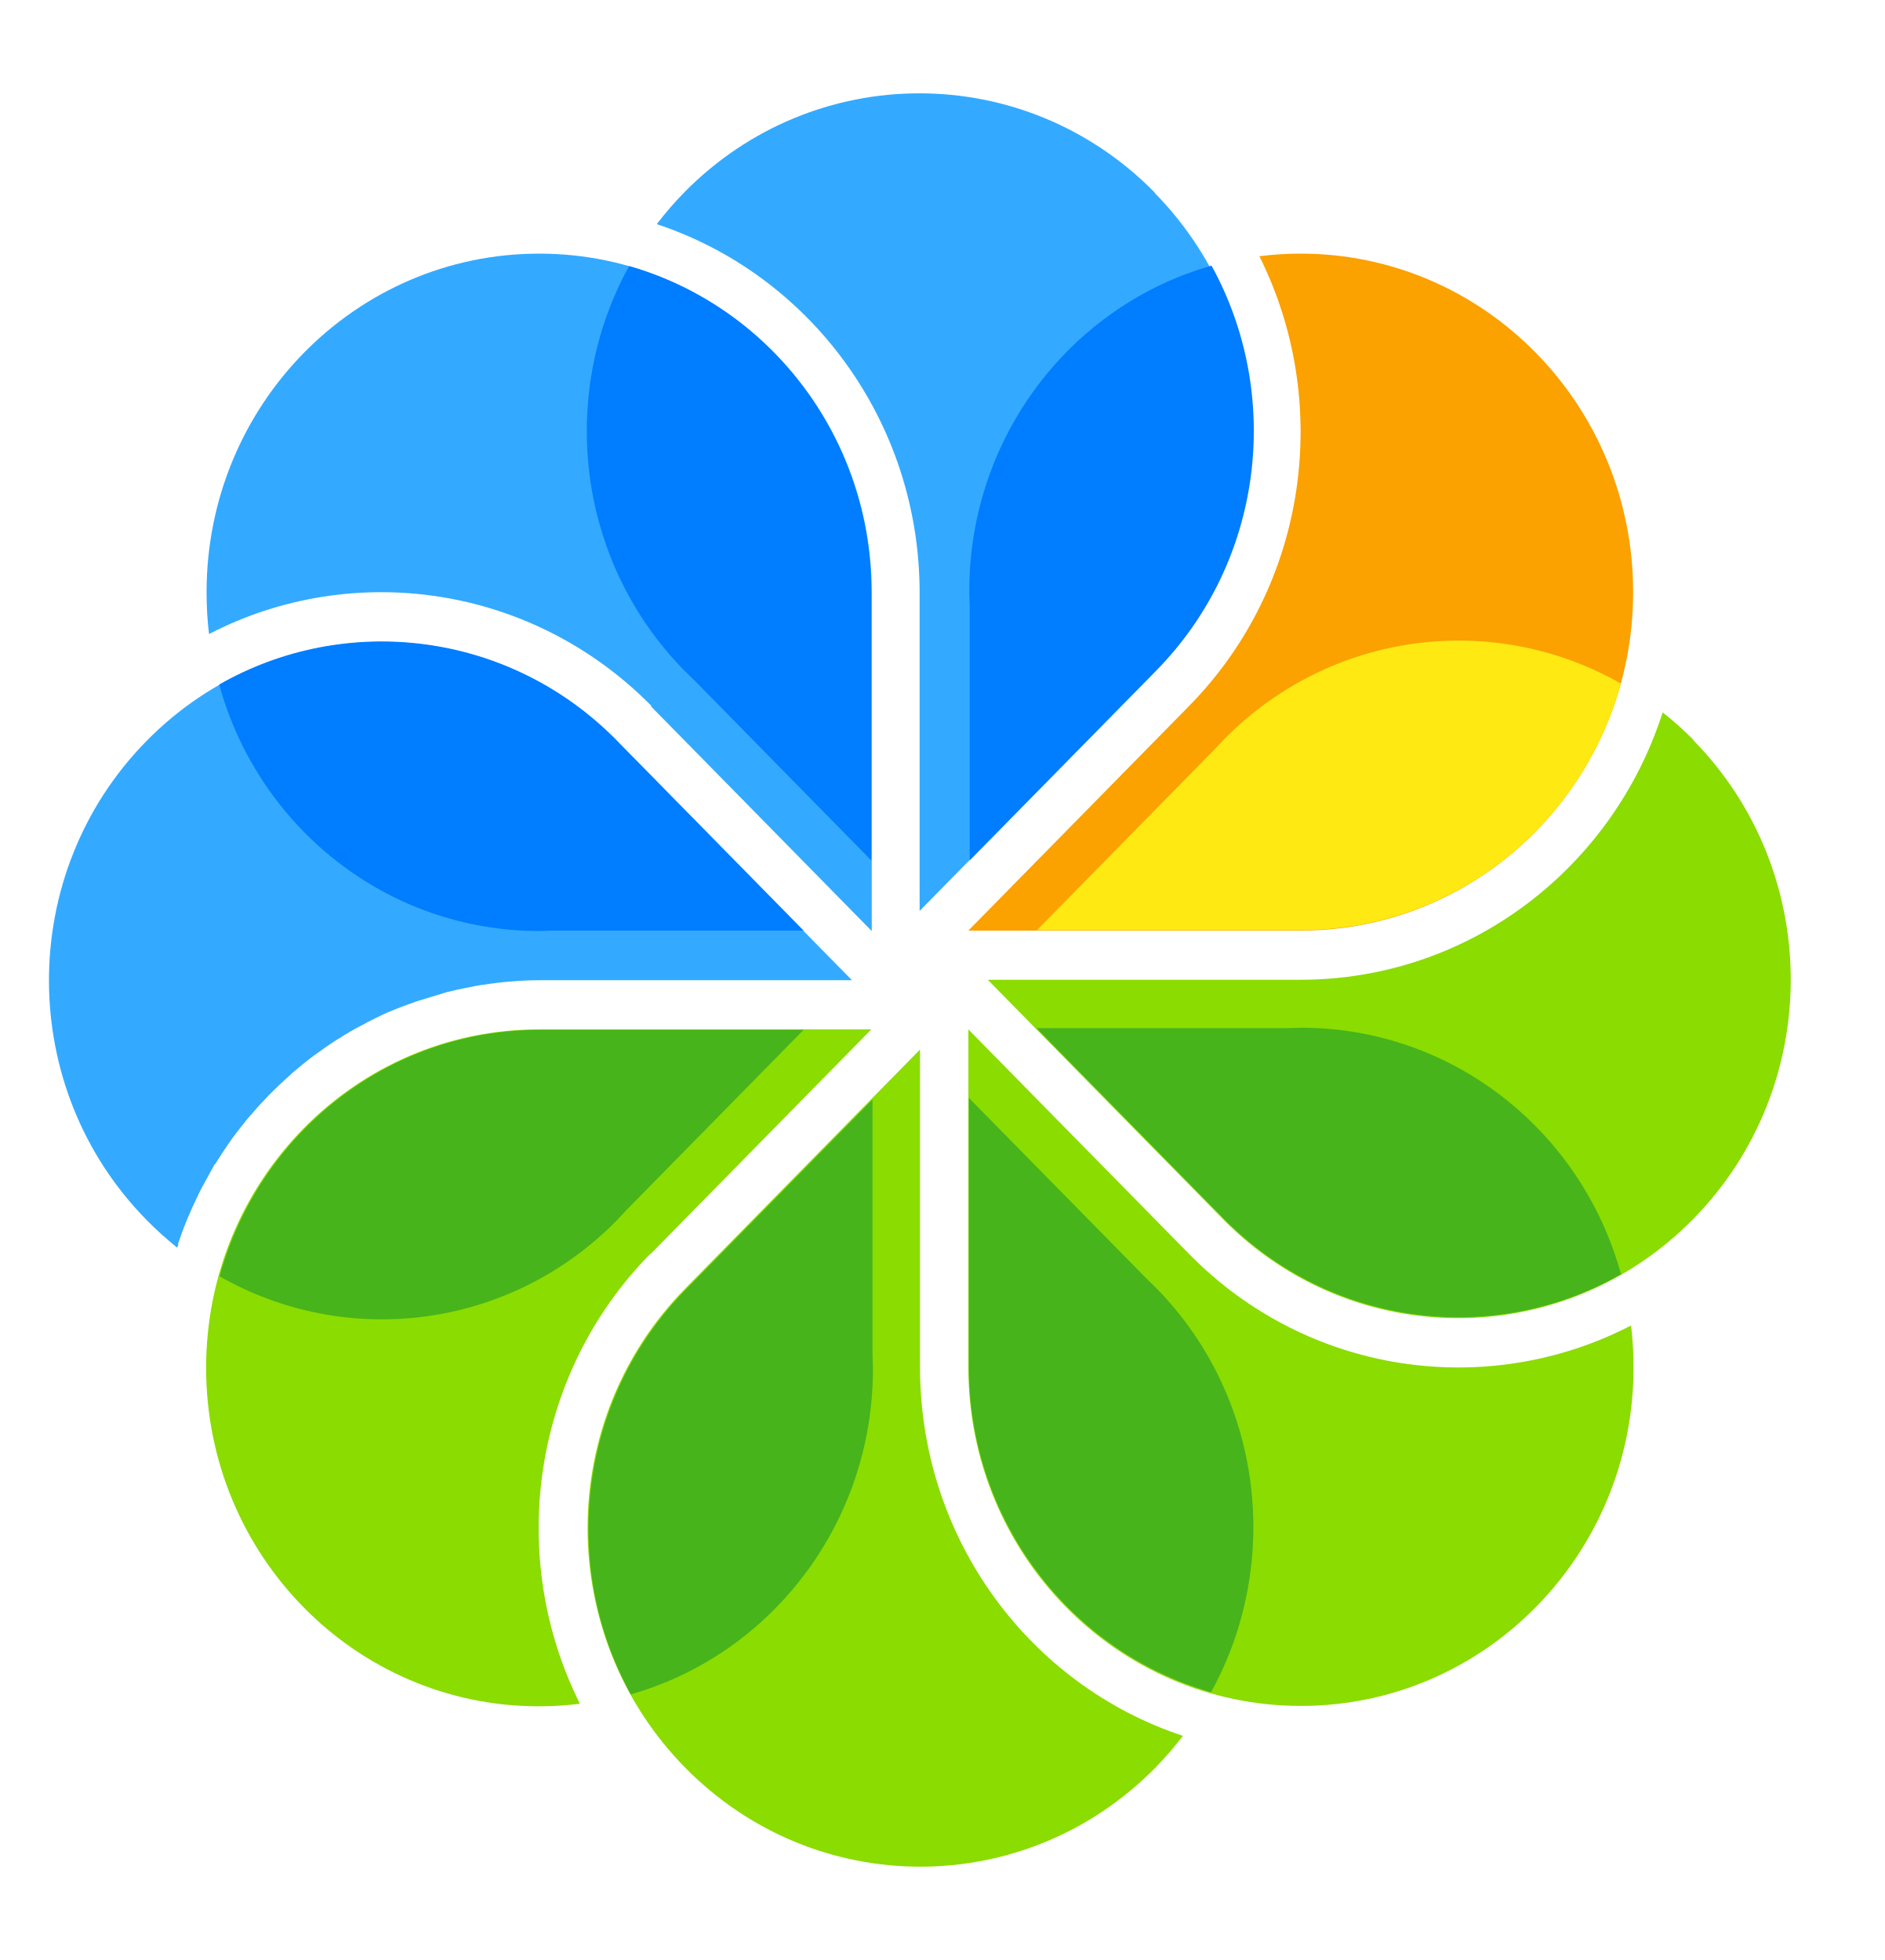
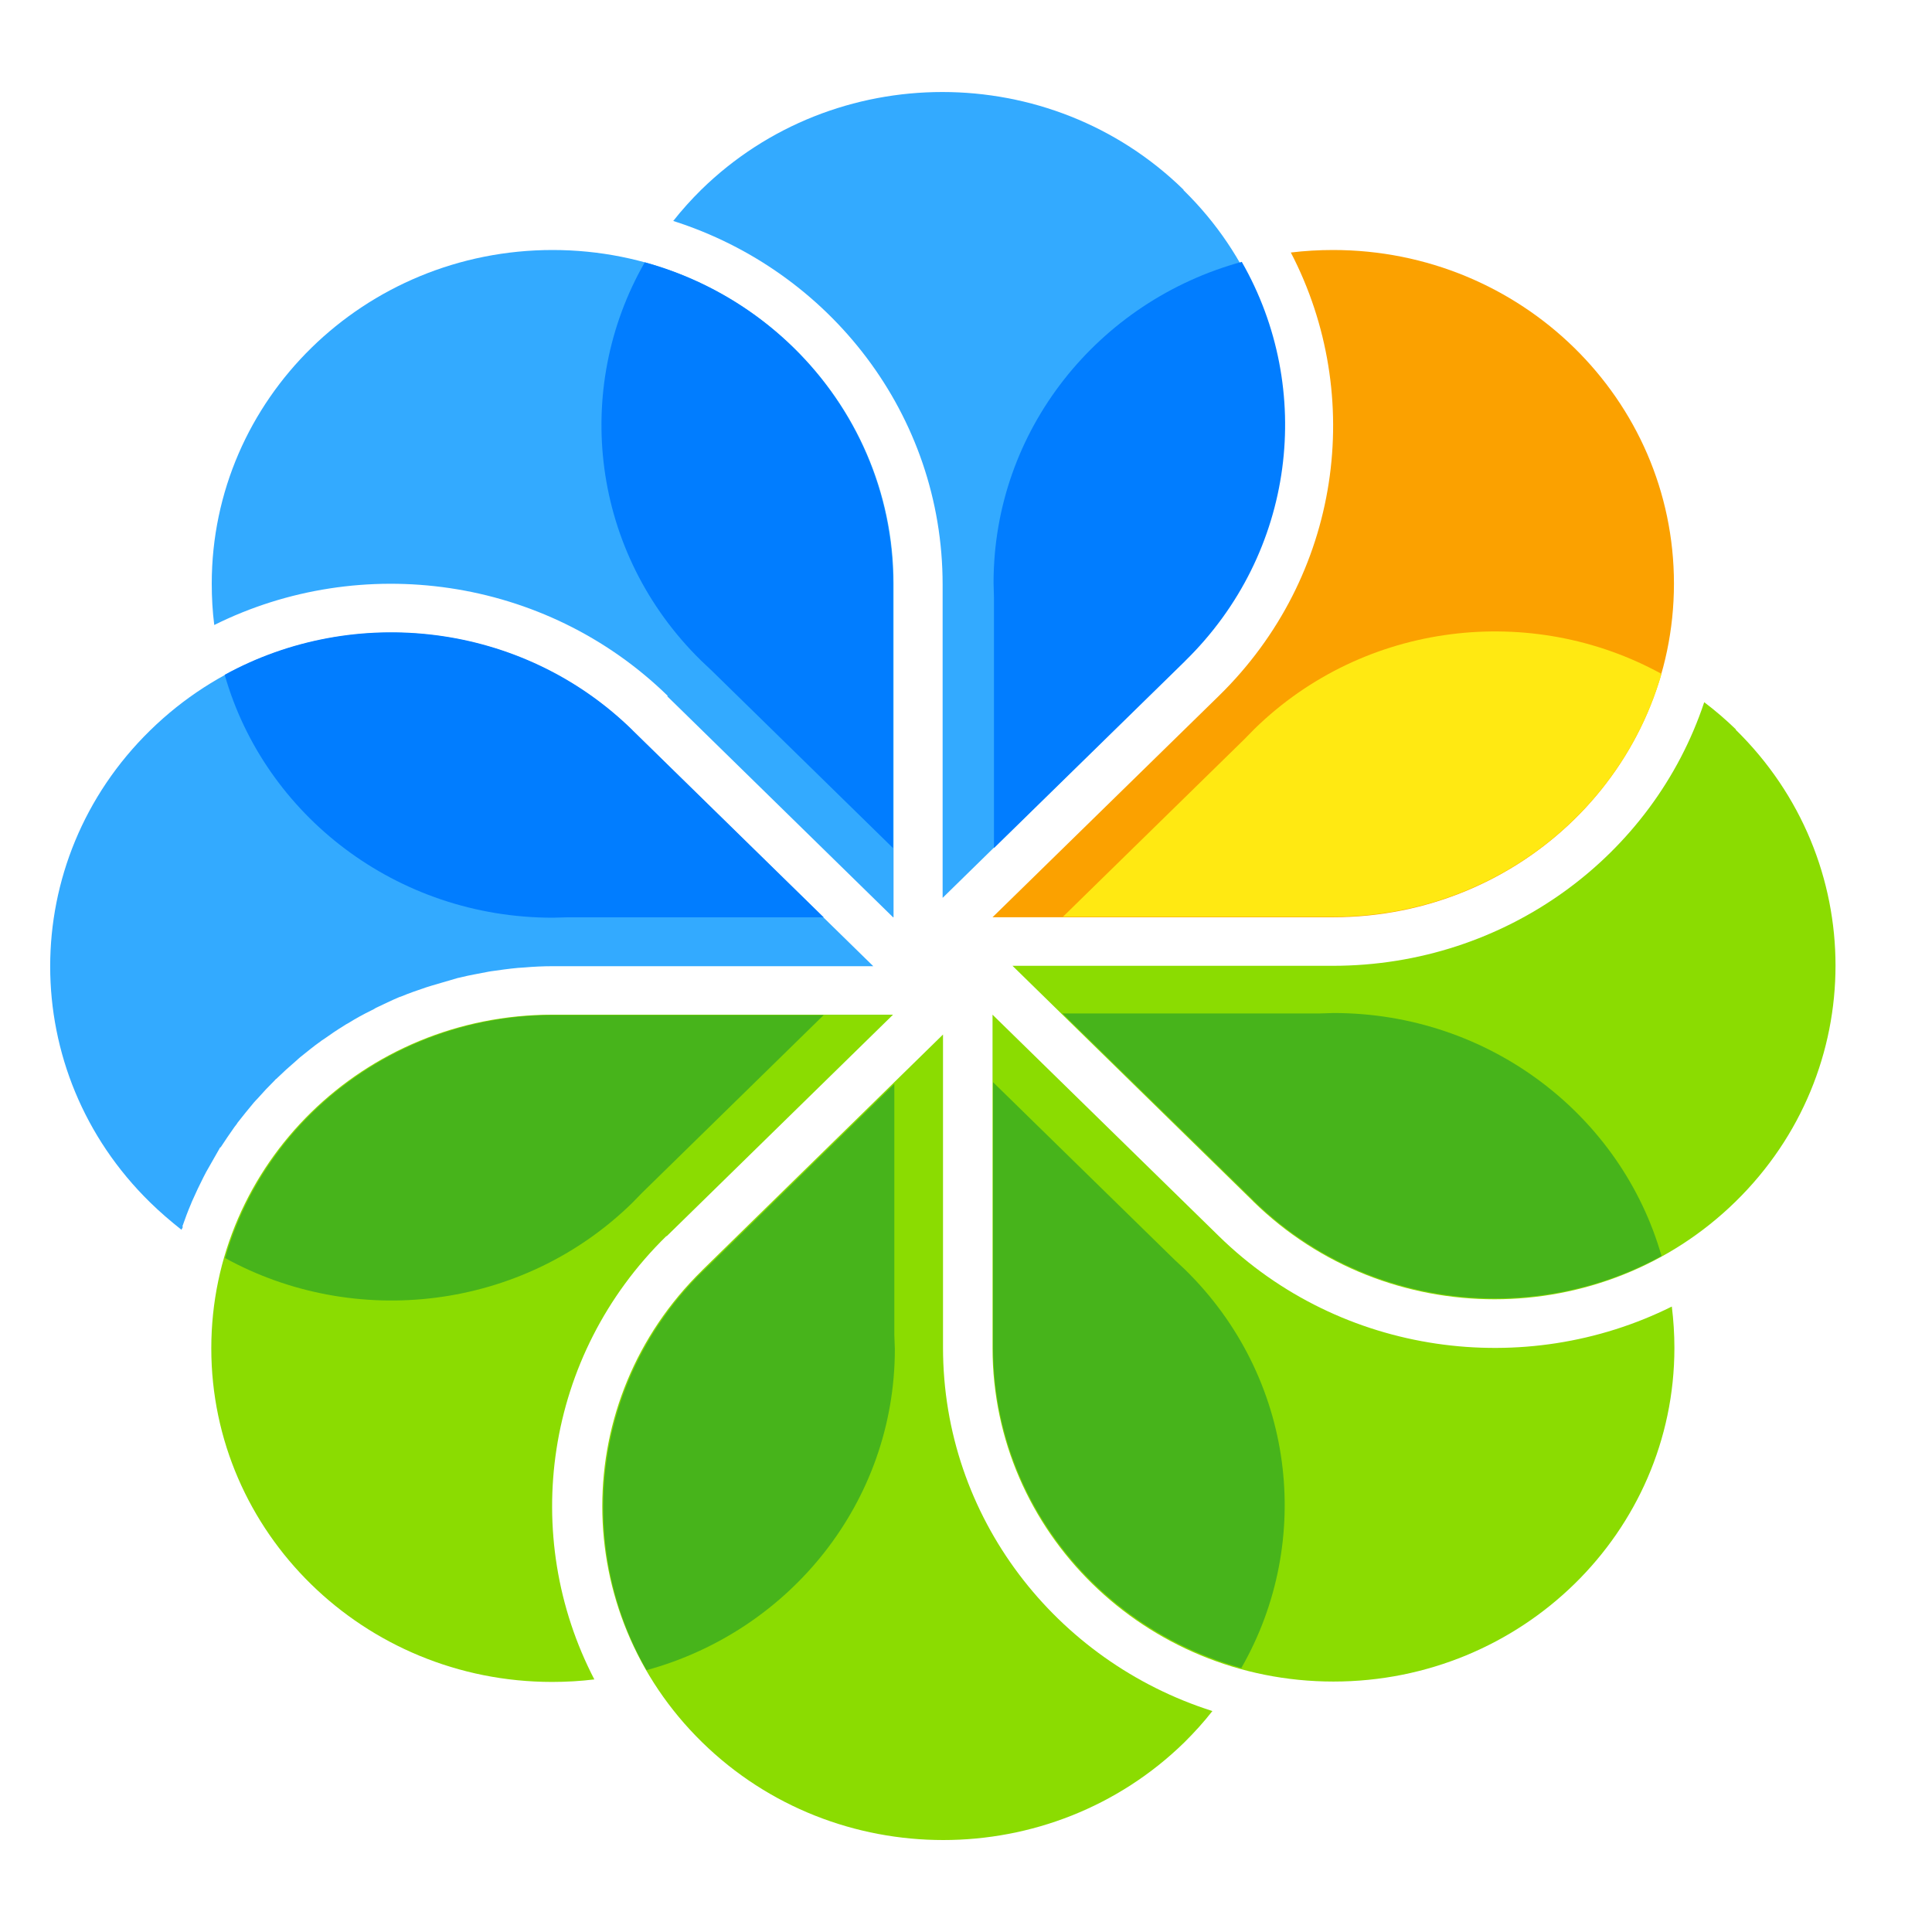
- <svg xmlns="http://www.w3.org/2000/svg" width="50" height="52" viewBox="0 0 50 52" fill="none">
-   <path fill-rule="evenodd" clip-rule="evenodd" d="M17.258 33.27L23.113 27.311H14.312H14.29C9.415 27.311 5.468 31.329 5.468 36.29C5.468 41.251 9.415 45.269 14.29 45.269C14.658 45.269 15.025 45.247 15.383 45.201C13.453 41.342 14.078 36.494 17.245 33.27H17.258Z" fill="#8BDC01" />
-   <path fill-rule="evenodd" clip-rule="evenodd" d="M24.405 36.279V27.845L18.183 34.179L18.173 34.191C14.725 37.699 14.725 43.386 18.173 46.894C21.618 50.401 27.205 50.401 30.652 46.894C30.907 46.632 31.155 46.349 31.378 46.053C27.328 44.714 24.405 40.843 24.405 36.268V36.279Z" fill="#8BDC01" />
-   <path fill-rule="evenodd" clip-rule="evenodd" d="M31.545 33.271L25.688 27.311V36.279C25.688 41.24 29.637 45.259 34.51 45.259C39.385 45.259 43.333 41.24 43.333 36.279C43.333 35.904 43.31 35.53 43.267 35.166C39.475 37.13 34.712 36.495 31.545 33.271Z" fill="#8BDC01" />
-   <path fill-rule="evenodd" clip-rule="evenodd" d="M44.93 19.637C44.672 19.376 44.395 19.127 44.105 18.9C42.788 23.02 38.985 25.994 34.49 25.994H26.203L32.428 32.329L32.438 32.34C35.885 35.848 41.472 35.848 44.917 32.34C48.365 28.832 48.365 23.145 44.917 19.637H44.93Z" fill="#8BDC01" />
-   <path fill-rule="evenodd" clip-rule="evenodd" d="M34.5 6.729C34.133 6.729 33.765 6.752 33.407 6.797C35.337 10.657 34.712 15.504 31.545 18.728L25.688 24.689H34.5C39.375 24.689 43.322 20.67 43.322 15.709C43.322 10.748 39.375 6.729 34.5 6.729Z" fill="#FBA100" />
-   <path fill-rule="evenodd" clip-rule="evenodd" d="M30.63 5.107C27.183 1.599 21.595 1.599 18.148 5.107C17.892 5.368 17.648 5.652 17.422 5.947C21.473 7.287 24.395 11.158 24.395 15.732V24.167L30.617 17.833L30.63 17.821C34.075 14.313 34.075 8.626 30.63 5.118V5.107Z" fill="#33AAFF" />
-   <path fill-rule="evenodd" clip-rule="evenodd" d="M17.267 18.74L17.525 19.001L23.113 24.689H23.125V15.732V15.709C23.125 10.748 19.175 6.729 14.303 6.729C9.428 6.729 5.48 10.748 5.48 15.709C5.48 16.083 5.5 16.458 5.545 16.821C9.337 14.857 14.1 15.504 17.28 18.728L17.267 18.74Z" fill="#33AAFF" />
-   <path fill-rule="evenodd" clip-rule="evenodd" d="M4.72 33.01C4.788 32.805 4.865 32.59 4.945 32.397C4.955 32.374 4.965 32.34 4.978 32.317C5.068 32.102 5.168 31.886 5.268 31.681C5.29 31.636 5.313 31.591 5.335 31.545C5.445 31.341 5.558 31.137 5.67 30.932C5.68 30.91 5.69 30.887 5.713 30.875C5.825 30.694 5.948 30.512 6.07 30.331C6.093 30.296 6.125 30.262 6.148 30.217C6.283 30.035 6.428 29.854 6.573 29.672C6.605 29.638 6.628 29.604 6.663 29.57C6.808 29.4 6.952 29.241 7.107 29.082C7.12 29.07 7.13 29.048 7.152 29.036C7.32 28.866 7.488 28.707 7.655 28.56C7.688 28.526 7.732 28.491 7.765 28.457C7.945 28.31 8.113 28.162 8.3 28.026C8.323 28.003 8.345 27.992 8.38 27.969C8.547 27.845 8.725 27.72 8.903 27.606C8.938 27.583 8.97 27.561 9.015 27.538C9.205 27.413 9.405 27.299 9.605 27.197C9.65 27.175 9.695 27.152 9.727 27.129C9.93 27.027 10.13 26.925 10.342 26.834C10.352 26.834 10.365 26.823 10.375 26.823C10.588 26.732 10.81 26.652 11.033 26.573C11.078 26.562 11.135 26.539 11.178 26.528C11.402 26.46 11.625 26.391 11.848 26.323C11.883 26.312 11.915 26.312 11.947 26.301C12.16 26.244 12.373 26.21 12.585 26.164C12.627 26.153 12.662 26.153 12.707 26.142C12.94 26.108 13.175 26.073 13.41 26.051C13.465 26.051 13.51 26.039 13.565 26.039C13.81 26.017 14.057 26.006 14.312 26.006H22.6L16.365 19.66C12.918 16.152 7.33 16.152 3.885 19.66C0.437 23.167 0.437 28.855 3.885 32.363C4.14 32.624 4.42 32.873 4.698 33.1C4.71 33.078 4.72 33.044 4.733 33.021L4.72 33.01Z" fill="#33AAFF" />
-   <path fill-rule="evenodd" clip-rule="evenodd" d="M16.375 19.66L21.317 24.689H14.68L14.303 24.7C10.265 24.7 6.85 21.942 5.815 18.161C9.17 16.243 13.51 16.742 16.365 19.648L16.375 19.66Z" fill="#017DFF" />
-   <path fill-rule="evenodd" clip-rule="evenodd" d="M23.113 15.721V22.827L18.418 18.048L18.15 17.787C15.295 14.88 14.803 10.476 16.688 7.059C20.402 8.126 23.113 11.589 23.113 15.709V15.732V15.721Z" fill="#017DFF" />
-   <path fill-rule="evenodd" clip-rule="evenodd" d="M30.665 17.798L25.723 22.827V16.073L25.712 15.686C25.712 11.577 28.422 8.103 32.138 7.048C34.023 10.465 33.53 14.88 30.675 17.787L30.665 17.798Z" fill="#017DFF" />
-   <path fill-rule="evenodd" clip-rule="evenodd" d="M34.49 24.677H27.508L32.203 19.897L32.46 19.625C35.315 16.718 39.642 16.219 43 18.137C41.95 21.918 38.55 24.677 34.5 24.677H34.477H34.49Z" fill="#FFE912" />
-   <path fill-rule="evenodd" clip-rule="evenodd" d="M32.438 32.307L27.495 27.277H34.133L34.513 27.266C38.55 27.266 41.962 30.025 43 33.805C39.642 35.724 35.303 35.224 32.447 32.318L32.438 32.307Z" fill="#47B41B" />
-   <path fill-rule="evenodd" clip-rule="evenodd" d="M25.7 36.233V29.127L30.398 33.906L30.665 34.167C33.52 37.073 34.01 41.478 32.125 44.895C28.41 43.828 25.7 40.365 25.7 36.245V36.222V36.233Z" fill="#47B41B" />
-   <path fill-rule="evenodd" clip-rule="evenodd" d="M18.205 34.202L23.145 29.173V35.927L23.157 36.313C23.157 40.422 20.448 43.896 16.733 44.952C14.848 41.535 15.338 37.119 18.192 34.213L18.205 34.202Z" fill="#47B41B" />
-   <path fill-rule="evenodd" clip-rule="evenodd" d="M14.335 27.322H21.317L16.62 32.101L16.365 32.374C13.51 35.28 9.18 35.779 5.825 33.861C6.872 30.08 10.275 27.322 14.322 27.322H14.345H14.335Z" fill="#47B41B" />
+ <svg xmlns="http://www.w3.org/2000/svg" width="30" height="30" viewBox="0 0 30 30" fill="none">
+   <path fill-rule="evenodd" clip-rule="evenodd" d="M10.354 19.194L13.867 15.756H8.588H8.574C5.649 15.756 3.281 18.075 3.281 20.937C3.281 23.798 5.649 26.117 8.574 26.117C8.794 26.117 9.015 26.104 9.229 26.078C8.072 23.851 8.447 21.054 10.347 19.194H10.354Z" fill="#8BDC01" />
+   <path fill-rule="evenodd" clip-rule="evenodd" d="M14.643 20.93V16.064L10.909 19.719L10.903 19.726C8.835 21.749 8.835 25.03 10.903 27.054C12.97 29.078 16.323 29.078 18.392 27.054C18.544 26.903 18.693 26.74 18.826 26.569C16.396 25.797 14.643 23.563 14.643 20.924V20.93Z" fill="#8BDC01" />
+   <path fill-rule="evenodd" clip-rule="evenodd" d="M18.927 19.195L15.412 15.756V20.93C15.412 23.792 17.782 26.111 20.706 26.111C23.631 26.111 26 23.792 26 20.93C26 20.714 25.986 20.498 25.96 20.288C23.685 21.421 20.828 21.055 18.927 19.195Z" fill="#8BDC01" />
+   <path fill-rule="evenodd" clip-rule="evenodd" d="M26.958 11.329C26.803 11.179 26.637 11.035 26.463 10.904C25.673 13.281 23.391 14.997 20.694 14.997H15.722L19.456 18.651L19.462 18.658C21.531 20.681 24.883 20.681 26.95 18.658C29.019 16.634 29.019 13.353 26.95 11.329H26.958Z" fill="#8BDC01" />
+   <path fill-rule="evenodd" clip-rule="evenodd" d="M20.7 3.882C20.48 3.882 20.259 3.895 20.044 3.921C21.202 6.148 20.828 8.945 18.927 10.805L15.412 14.243H20.7C23.625 14.243 25.993 11.925 25.993 9.063C25.993 6.201 23.625 3.882 20.7 3.882Z" fill="#FBA100" />
+   <path fill-rule="evenodd" clip-rule="evenodd" d="M18.378 2.946C16.309 0.923 12.957 0.923 10.889 2.946C10.736 3.097 10.588 3.261 10.454 3.431C12.883 4.204 14.637 6.437 14.637 9.076V13.942L18.37 10.288L18.378 10.281C20.445 8.258 20.445 4.977 18.378 2.953V2.946Z" fill="#33AAFF" />
+   <path fill-rule="evenodd" clip-rule="evenodd" d="M10.361 10.812L10.515 10.962L13.867 14.243H13.875V9.076V9.063C13.875 6.201 11.505 3.882 8.581 3.882C5.656 3.882 3.288 6.201 3.288 9.063C3.288 9.279 3.3 9.495 3.327 9.705C5.602 8.572 8.46 8.945 10.368 10.805L10.361 10.812Z" fill="#33AAFF" />
+   <path fill-rule="evenodd" clip-rule="evenodd" d="M2.832 19.044C2.873 18.926 2.919 18.802 2.967 18.691C2.973 18.677 2.979 18.658 2.986 18.645C3.041 18.52 3.1 18.396 3.16 18.278C3.174 18.252 3.188 18.225 3.201 18.199C3.267 18.081 3.335 17.963 3.402 17.846C3.408 17.832 3.414 17.819 3.428 17.813C3.495 17.708 3.569 17.603 3.642 17.498C3.656 17.479 3.675 17.459 3.689 17.433C3.77 17.328 3.857 17.223 3.943 17.119C3.963 17.099 3.977 17.079 3.998 17.06C4.085 16.961 4.171 16.87 4.264 16.778C4.272 16.771 4.278 16.758 4.291 16.752C4.392 16.654 4.493 16.562 4.593 16.477C4.613 16.457 4.639 16.437 4.659 16.418C4.767 16.333 4.868 16.247 4.98 16.169C4.994 16.156 5.007 16.149 5.028 16.136C5.128 16.064 5.235 15.992 5.341 15.927C5.362 15.913 5.382 15.9 5.409 15.887C5.523 15.815 5.643 15.75 5.763 15.691C5.79 15.678 5.817 15.665 5.836 15.651C5.958 15.593 6.078 15.534 6.205 15.481C6.211 15.481 6.219 15.475 6.225 15.475C6.352 15.422 6.486 15.376 6.619 15.331C6.646 15.324 6.681 15.311 6.706 15.304C6.841 15.265 6.975 15.226 7.109 15.186C7.13 15.18 7.149 15.18 7.168 15.173C7.296 15.141 7.423 15.121 7.551 15.095C7.576 15.088 7.597 15.088 7.624 15.082C7.764 15.062 7.905 15.042 8.046 15.029C8.079 15.029 8.106 15.023 8.139 15.023C8.286 15.01 8.434 15.003 8.587 15.003H13.56L9.819 11.342C7.75 9.318 4.398 9.318 2.331 11.342C0.262 13.366 0.262 16.647 2.331 18.671C2.484 18.821 2.652 18.965 2.818 19.096C2.826 19.083 2.832 19.064 2.84 19.051L2.832 19.044Z" fill="#33AAFF" />
+   <path fill-rule="evenodd" clip-rule="evenodd" d="M9.825 11.342L12.79 14.244H8.808L8.581 14.25C6.159 14.25 4.11 12.659 3.489 10.478C5.502 9.371 8.106 9.659 9.819 11.335L9.825 11.342Z" fill="#017DFF" />
+   <path fill-rule="evenodd" clip-rule="evenodd" d="M13.867 9.07V13.169L11.05 10.412L10.89 10.261C9.177 8.585 8.882 6.044 10.012 4.073C12.242 4.688 13.867 6.686 13.867 9.063V9.076V9.07Z" fill="#017DFF" />
+   <path fill-rule="evenodd" clip-rule="evenodd" d="M18.399 10.268L15.434 13.169V9.273L15.428 9.05C15.428 6.679 17.053 4.675 19.282 4.066C20.413 6.037 20.118 8.585 18.405 10.261L18.399 10.268Z" fill="#017DFF" />
+   <path fill-rule="evenodd" clip-rule="evenodd" d="M20.694 14.236H16.505L19.322 11.479L19.476 11.322C21.189 9.645 23.785 9.357 25.8 10.464C25.17 12.645 23.13 14.236 20.7 14.236H20.686H20.694Z" fill="#FFE912" />
+   <path fill-rule="evenodd" clip-rule="evenodd" d="M19.462 18.638L16.497 15.737H20.48L20.707 15.73C23.13 15.73 25.177 17.322 25.8 19.503C23.785 20.61 21.181 20.322 19.468 18.645L19.462 18.638Z" fill="#47B41B" />
+   <path fill-rule="evenodd" clip-rule="evenodd" d="M15.42 20.904V16.804L18.238 19.561L18.399 19.712C20.112 21.388 20.406 23.93 19.275 25.901C17.046 25.285 15.42 23.288 15.42 20.91V20.897V20.904Z" fill="#47B41B" />
+   <path fill-rule="evenodd" clip-rule="evenodd" d="M10.923 19.732L13.887 16.831V20.727L13.895 20.95C13.895 23.321 12.268 25.325 10.04 25.934C8.909 23.962 9.203 21.415 10.915 19.738L10.923 19.732Z" fill="#47B41B" />
+   <path fill-rule="evenodd" clip-rule="evenodd" d="M8.601 15.762H12.79L9.972 18.52L9.819 18.677C8.106 20.354 5.508 20.642 3.495 19.535C4.123 17.354 6.165 15.762 8.594 15.762H8.607H8.601Z" fill="#47B41B" />
</svg>
